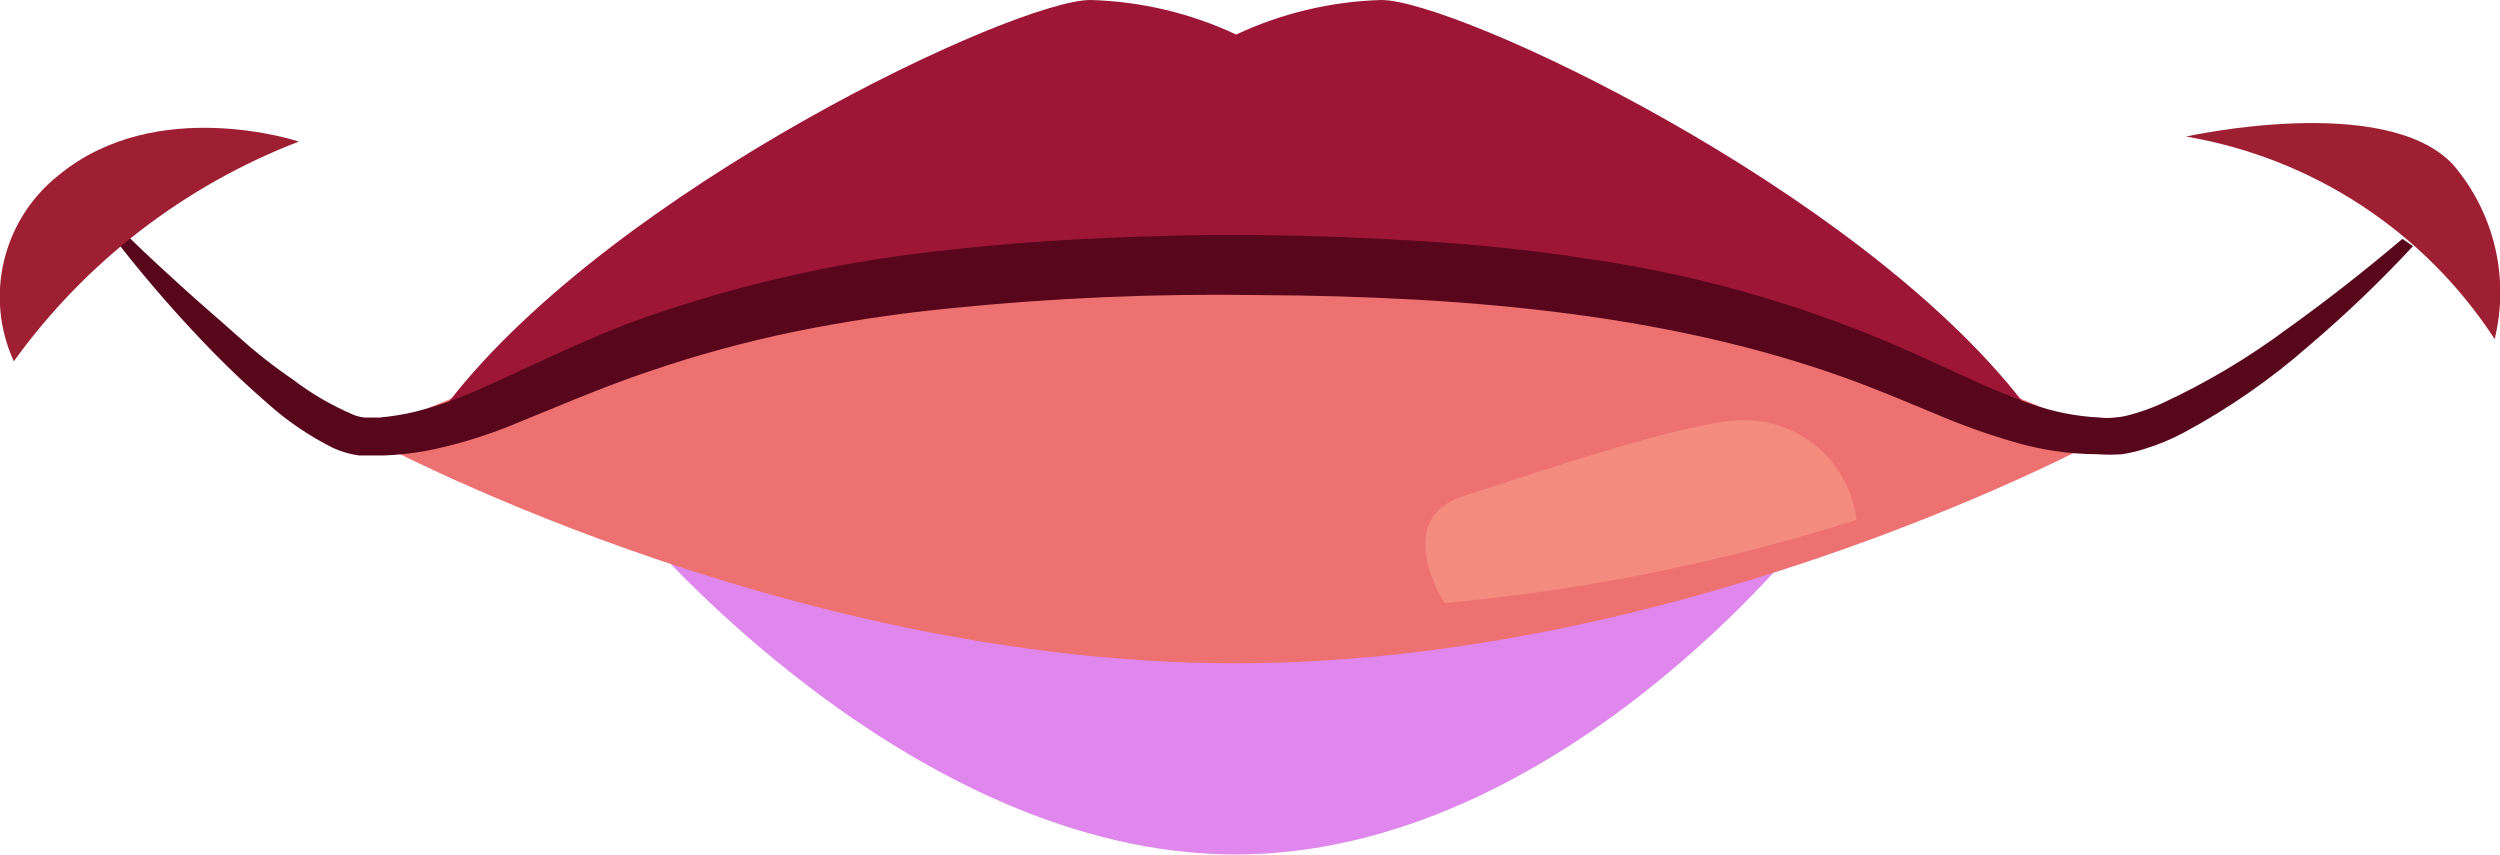
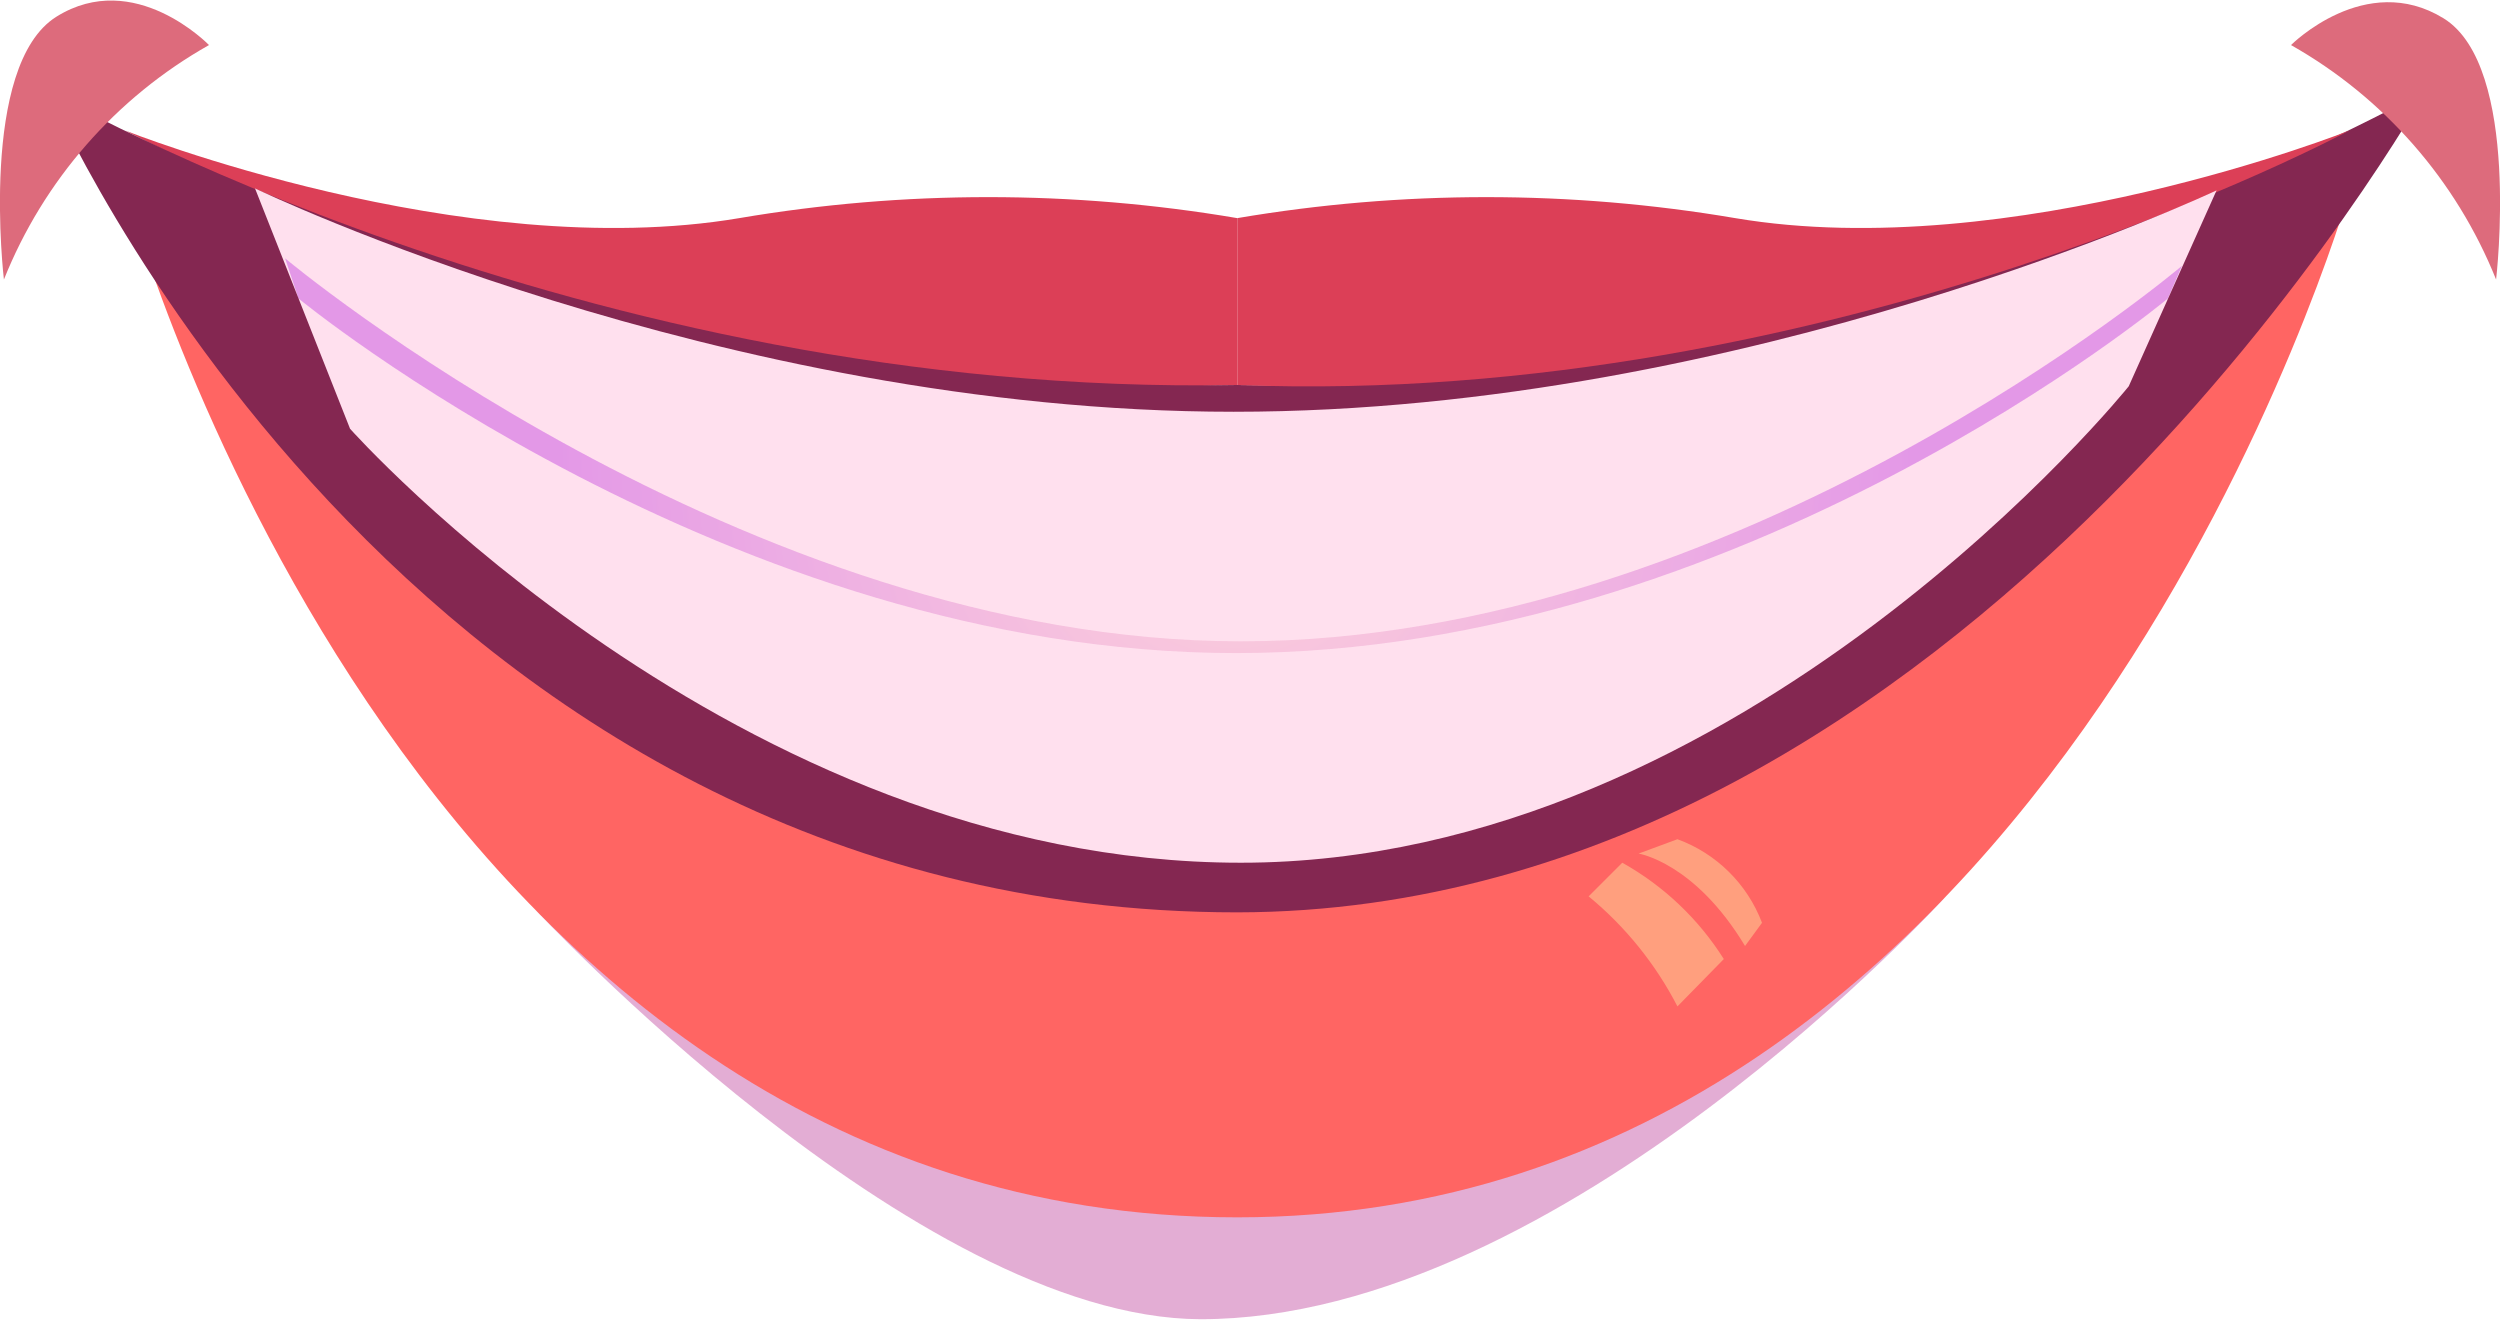
- <svg xmlns="http://www.w3.org/2000/svg" xmlns:xlink="http://www.w3.org/1999/xlink" viewBox="0 0 79.64 27.22">
+ <svg xmlns="http://www.w3.org/2000/svg" viewBox="0 0 76.56 40.4">
  <defs>
-     <style>.cls-1{isolation:isolate;}.cls-2{fill:#df87ec;mix-blend-mode:multiply;}.cls-3{fill:#ee7172;}.cls-4{fill:#9d1636;}.cls-5{fill:#57061c;}.cls-6{fill:url(#_920);}.cls-7{fill:url(#_920-2);}.cls-8{fill:#fffab6;opacity:0.5;mix-blend-mode:soft-light;}</style>
-     <linearGradient id="_920" y1="7.79" x2="9.52" y2="7.79" gradientUnits="userSpaceOnUse">
-       <stop offset="0" stop-color="#9d1f31" />
-       <stop offset="1" stop-color="#9d1f31" />
-     </linearGradient>
-     <linearGradient id="_920-2" x1="69.64" y1="7.36" x2="79.64" y2="7.36" xlink:href="#_920" />
+     <style>.cls-1{isolation:isolate;}.cls-2{fill:#d177b8;}.cls-2,.cls-7{opacity:0.6;mix-blend-mode:multiply;}.cls-3{fill:#ff6563;}.cls-4{fill:#dc3f57;}.cls-5{fill:#842751;}.cls-6{fill:#ffe0ee;}.cls-7{fill:url(#Áåçûìÿííûé_ãðàäèåíò_137);}.cls-8{fill:#dd6b7c;}.cls-9{fill:#fffcb8;mix-blend-mode:soft-light;}</style>
+     <radialGradient id="Áåçûìÿííûé_ãðàäèåíò_137" cx="51.04" cy="13.96" r="24.02" gradientTransform="translate(-6.57) scale(0.87 1)" gradientUnits="userSpaceOnUse">
+       <stop offset="0" stop-color="#ffeadb" />
+       <stop offset="0.99" stop-color="#d177f4" />
+     </radialGradient>
  </defs>
  <g class="cls-1">
    <g id="Layer_2" data-name="Layer 2">
-       <g id="Avatar_face" data-name="Avatar face">
-         <path class="cls-2" d="M20.31,16.81S29,27.22,39.36,27.22,57.73,16.81,57.73,16.81,38.88,22.52,20.31,16.81Z" />
-         <path class="cls-3" d="M39.36,8.42S24,7.87,11.65,13.91c0,0,13.2,7.22,27.71,7.22s27.72-7.22,27.72-7.22C54.76,7.87,39.36,8.42,39.36,8.42Z" />
-         <path class="cls-4" d="M44,0a11.7,11.7,0,0,0-4.62,1.1A11.7,11.7,0,0,0,34.74,0C32.33,0,19.57,6,14.29,12.81c0,0,14.08-4.39,25.07-4.39s25.08,4.39,25.08,4.39C59.16,6,46.4,0,44,0Z" />
-         <path class="cls-5" d="M4.13,7.58c.54.53,1.11,1.05,1.67,1.56s1.14,1,1.73,1.53,1.18,1,1.8,1.42a8.92,8.92,0,0,0,1.9,1.11,1.26,1.26,0,0,0,.38.1h.21l.28,0a8,8,0,0,0,1.11-.18,12.52,12.52,0,0,0,2.17-.77c1.44-.64,2.93-1.38,4.51-2A41.83,41.83,0,0,1,29.88,8c1.71-.2,3.42-.33,5.13-.41s3.43-.12,5.14-.1,3.42.08,5.13.19,3.43.27,5.13.54a38.74,38.74,0,0,1,9.86,2.73c1.53.65,3,1.42,4.41,1.91a7.55,7.55,0,0,0,2.2.44,2,2,0,0,0,.49,0,2.4,2.4,0,0,0,.5-.09,6.43,6.43,0,0,0,1-.36,22.57,22.57,0,0,0,4-2.38c1.26-.9,2.49-1.87,3.66-2.86l.34.23A39.18,39.18,0,0,1,73.57,11a21.41,21.41,0,0,1-4,2.78,7.1,7.1,0,0,1-1.25.52,4.75,4.75,0,0,1-.72.17,5.54,5.54,0,0,1-.78,0,9.49,9.49,0,0,1-2.73-.41,21.39,21.39,0,0,1-2.42-.87c-.77-.32-1.51-.63-2.26-.92C53.48,10,46.77,9.44,40.13,9.4a84.2,84.2,0,0,0-9.94.43,48.43,48.43,0,0,0-4.85.73,38.09,38.09,0,0,0-4.66,1.27c-1.52.51-3,1.16-4.54,1.78a14.87,14.87,0,0,1-2.55.75,9.1,9.1,0,0,1-1.38.15h-.78a3.08,3.08,0,0,1-.82-.24A9.49,9.49,0,0,1,8.5,12.83c-.6-.52-1.17-1.06-1.71-1.61a42,42,0,0,1-3-3.43Z" />
-         <path class="cls-6" d="M9.52,4.51a20.08,20.08,0,0,0-9.08,7A4.94,4.94,0,0,1,1.87,5.58C5,3,9.52,4.51,9.52,4.51Z" />
-         <path class="cls-7" d="M69.64,4.35a14.66,14.66,0,0,1,9.83,6.45,6.26,6.26,0,0,0-1.32-5.55C76,2.93,69.64,4.35,69.64,4.35Z" />
-         <path class="cls-8" d="M59.14,16.56a3.6,3.6,0,0,0-3.28-3.16c-1.5-.24-7.26,1.79-9.18,2.38-2.42.74-.66,3.43-.66,3.43A62,62,0,0,0,59.14,16.56Z" />
+       <g id="layer1">
+         <path class="cls-2" d="M16.37,27.83S28,40.36,36.76,40.4c11.09,0,22.83-12.95,22.83-12.95S37,45.87,16.37,27.83Z" />
+         <path class="cls-3" d="M3.84,5.77s8.44,31.51,34.05,31.51c25.1,0,34.05-31.4,34.05-31.4l-33.59,15Z" />
+         <path class="cls-4" d="M37.89,11.79V6.68a45.5,45.5,0,0,0-15.25,0C14.18,8.11,3.84,4,3.84,4S19.63,12.51,37.89,11.79Z" />
+         <path class="cls-5" d="M37.89,11.79c-20.12.39-36.41-9-36.41-9s10.8,25.15,36.41,25.15C60.28,27.91,74.3,2.76,74.3,2.76S58,12.18,37.89,11.79Z" />
+         <path class="cls-4" d="M37.89,11.79V6.68a45.52,45.52,0,0,1,15.25,0C61.6,8.11,71.94,4,71.94,4S56.15,12.51,37.89,11.79Z" />
+         <path class="cls-6" d="M7.81,5.77l2.91,7.36S22.53,26.42,38,26.42,65.19,11.83,65.19,11.83l2.69-6s-14.34,6.78-30.1,6.78S7.81,5.77,7.81,5.77Z" />
+         <path class="cls-7" d="M9.14,9.14S22.34,20,37.85,20,66.39,9.14,66.39,9.14l.43-1S53.27,19.64,38,19.64,8.73,7.91,8.73,7.91Z" />
+         <path class="cls-8" d="M70.16,1.38a14.42,14.42,0,0,1,6.28,7.18s.78-6.53-1.61-8S70.16,1.38,70.16,1.38Z" />
+         <path class="cls-8" d="M6.4,1.38A14.37,14.37,0,0,0,.12,8.56S-.66,2,1.73.51,6.4,1.38,6.4,1.38Z" />
+         <path class="cls-9" d="M48.65,27.45a10.74,10.74,0,0,1,2.72,3.37l1.42-1.45a8.68,8.68,0,0,0-3.11-2.95Z" />
+         <path class="cls-9" d="M50.18,26.14s1.72.27,3.26,2.83l.52-.71a4.38,4.38,0,0,0-2.59-2.56Z" />
      </g>
    </g>
  </g>
</svg>
